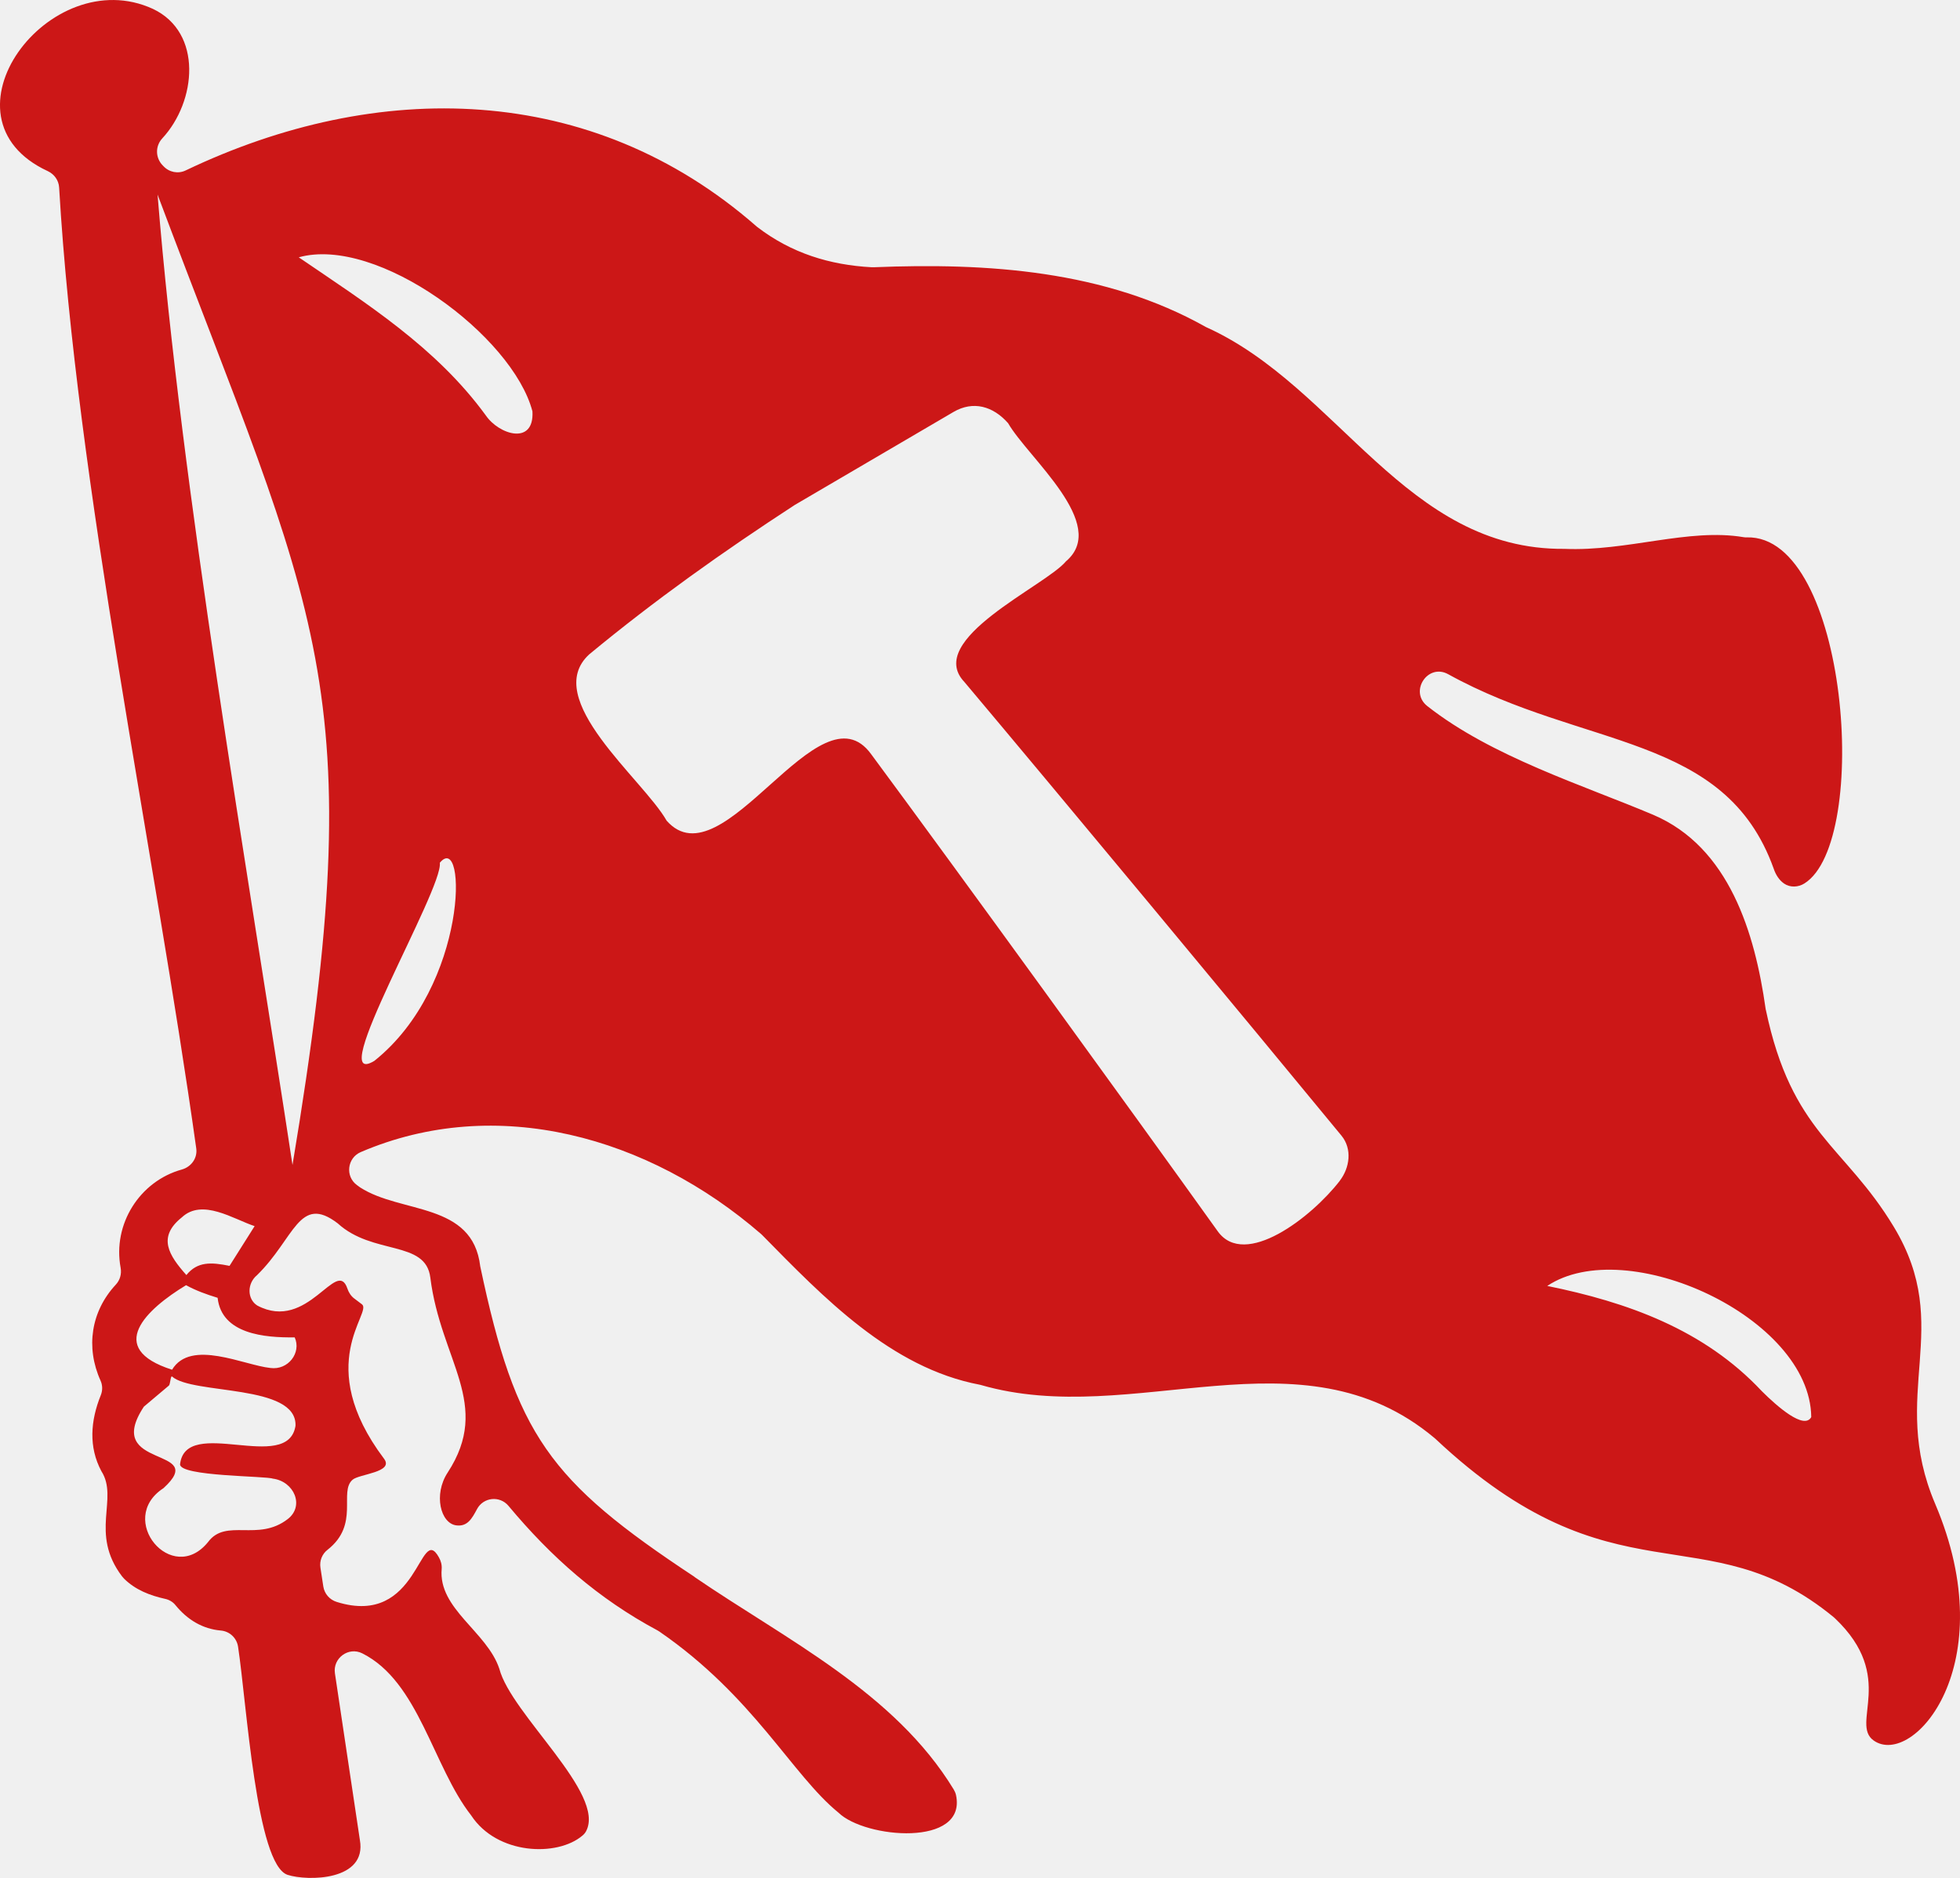
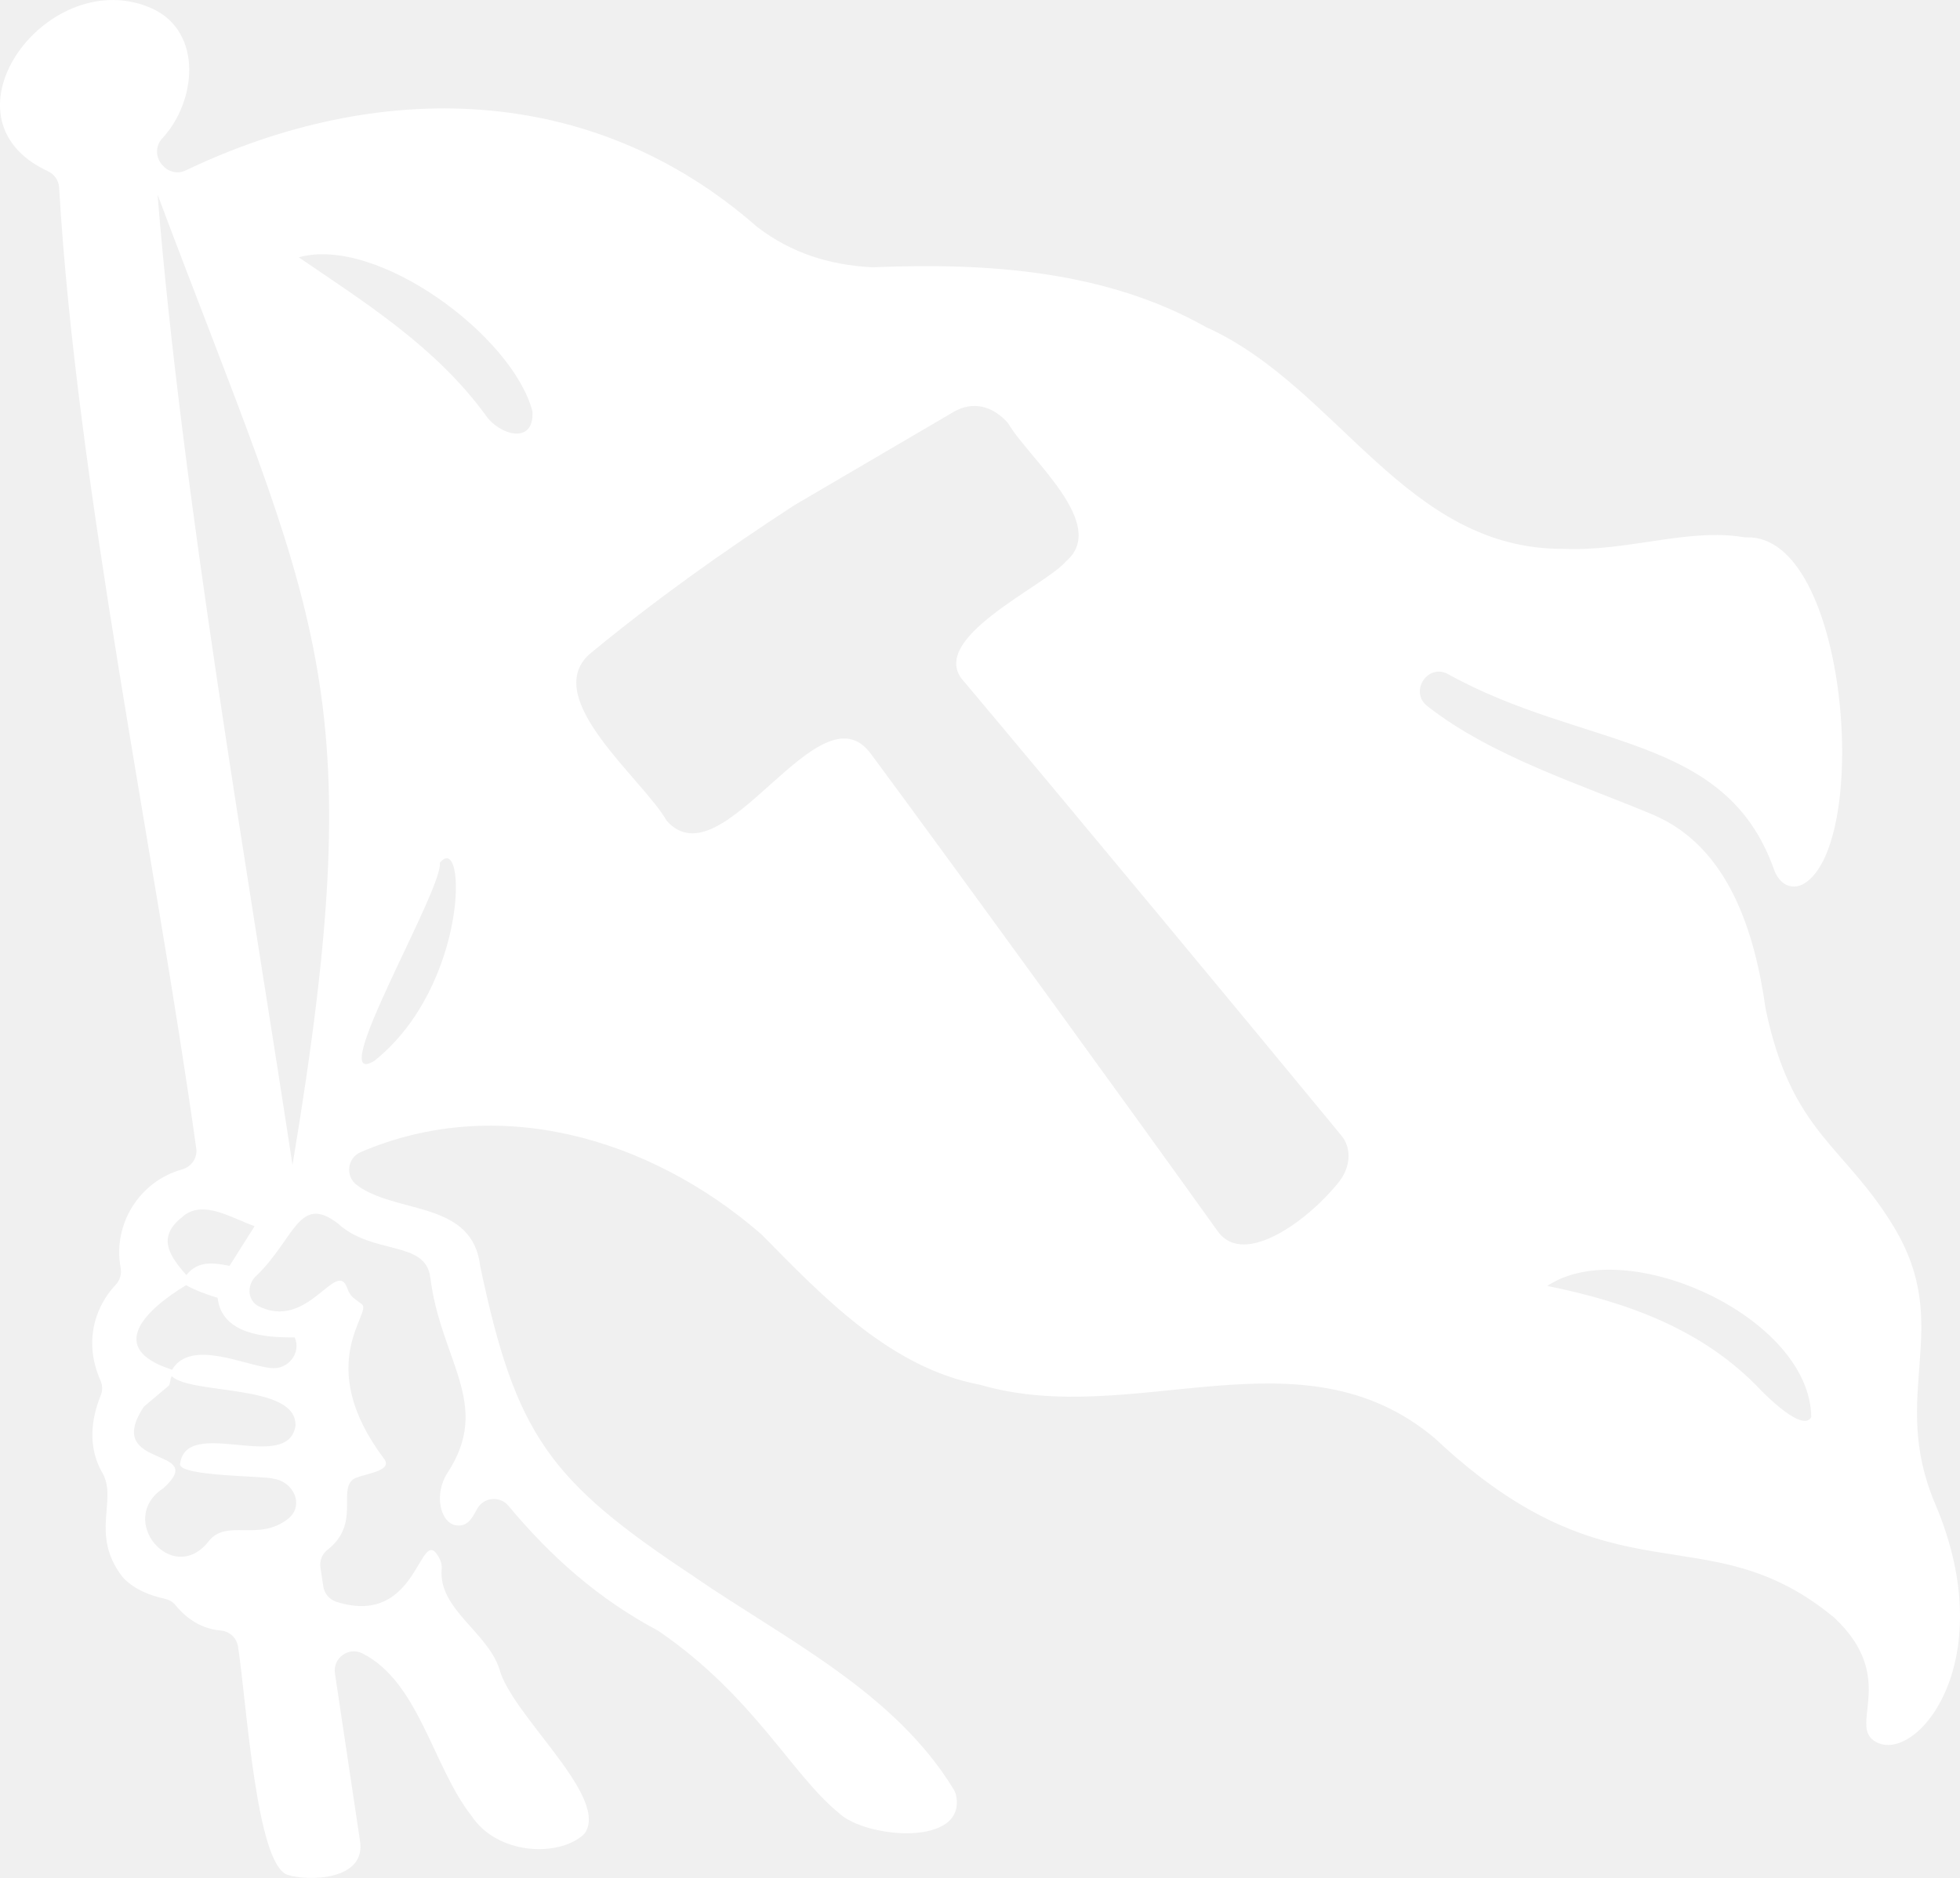
<svg xmlns="http://www.w3.org/2000/svg" id="Layer_1" version="1.1" viewBox="0 0 313.6 300.55">
  <defs>
    <style>
      .st0 {
-         fill: #cc1717;
+         fill: #fff;
      }
    </style>
  </defs>
  <path class="st0" d="M111.09,252.36c14.66,10.04,32.03,18.46,41.5,34.02.17.28.3.58.37.89,1.79,8.38-14.56,6.97-18.8,2.83-7.43-6.04-13.55-18.58-28.65-28.98-.09-.06-.19-.12-.29-.18-9.51-5.09-17.02-11.74-23.86-19.94-1.39-1.67-4.02-1.4-5.04.52-.83,1.56-1.55,2.82-3.31,2.6-2.53-.32-3.68-4.94-1.39-8.44,7.15-10.95-1.1-17.87-2.77-31.23-.75-6.02-9.2-3.53-14.81-8.66-6.19-4.75-6.9,2.42-12.93,8.3-1.59,1.32-1.59,3.81.06,4.85,8.13,4.31,12.7-7.82,14.42-2.7.21.62.57,1.18,1.09,1.57.58.43,1.23.93,1.23.93,1.75,1.32-7.92,9.5,3.54,24.72,1.63,2.17-3.96,2.43-5.03,3.35-2.27,1.95,1.2,7.15-4.03,11.23-.86.67-1.29,1.77-1.12,2.85l.46,3.01c.18,1.17,1.01,2.12,2.14,2.47,13.26,4.16,13.2-12.77,16.35-7.14.32.56.5,1.21.45,1.86-.58,6.38,7.24,10.03,9.22,15.97,1.9,7.31,17.09,19.99,13.88,26.01-.14.27-.34.5-.57.69-4.03,3.44-13.67,3.1-17.81-3.22-6.14-7.84-8.36-21.4-17.43-25.94-2.2-1.1-4.74.77-4.37,3.21l3.99,26.66c1.17,6.56-8.38,6.61-11.56,5.58-5.02-1.62-6.54-27.38-7.93-36.51-.21-1.4-1.35-2.47-2.76-2.59-2.91-.25-5.36-1.73-7.26-4.07-.41-.51-.99-.85-1.62-.99-2.51-.56-4.77-1.45-6.58-3.22-.12-.12-.24-.26-.35-.4-5.24-6.92-.48-12.42-3.3-16.83-2.06-3.85-1.75-8.06-.09-12.16.3-.75.29-1.59-.04-2.32-2.41-5.33-1.53-11.1,2.44-15.37.68-.73.95-1.72.77-2.7-1.3-6.97,3.04-13.85,9.79-15.72,1.51-.42,2.53-1.83,2.31-3.38C24.77,136.4,12.22,77.36,9.46,30c-.07-1.14-.77-2.12-1.81-2.61C-10.84,18.83,7.92-6.18,24.46,1.42c8.02,3.79,6.98,14.82,1.51,20.72-1.16,1.25-1.12,3.15.09,4.36.03.03.06.06.09.09.91.98,2.34,1.27,3.55.69,30.69-14.67,64.89-14.2,91.32,8.93.06.05.11.1.17.14,5.43,4.16,11.56,6.06,18.29,6.42.1,0,.21,0,.32,0,18.21-.74,37.04.5,53.15,9.57.05.03.1.05.15.07,21.05,9.56,31.82,35.65,57.19,35.43,10.08.43,19.86-3.36,28.69-1.87.17.03.34.04.51.03,16.2-.42,19.87,48.75,9.21,55.39-.99.62-2.27.68-3.24.02-.77-.53-1.34-1.39-1.68-2.42-7.79-21.7-30.36-19.07-52.07-31.09-3.27-1.81-6.28,2.79-3.34,5.1,10.29,8.11,25,12.68,36.14,17.4,12.18,5.18,16.28,18.96,17.98,30.99,0,.07.02.13.04.2,4.16,19.83,12.56,21.62,20.49,34.77,9.76,16.19-.93,26.6,6.61,44.32,10.96,25.77-3.58,42.26-9.83,37.88-3.83-2.68,3.69-10.16-6.18-19.54-.07-.07-.15-.14-.22-.2-20.6-16.95-35.05-1.61-63.73-28.55-.05-.05-.1-.09-.15-.13-21.43-17.99-48.13-1.4-72.59-8.49-.06-.02-.11-.03-.17-.04-14.26-2.71-25.03-14.01-34.8-23.94-.07-.07-.13-.13-.2-.19-17.98-15.59-42.34-22.41-64.04-13.1-2.17.93-2.52,3.89-.61,5.28.17.12.34.25.52.38,6.57,4.24,18,2.31,19.21,12.63,5.69,26.97,10.98,34.3,34.27,49.68ZM46.8,186.44c12.91-77.37,3.97-87.19-21.59-155.3,3.83,47.51,14.4,108.03,21.59,155.3ZM85.19,65.83c-3.17-12.09-24.84-28.16-37.39-24.65,10.77,7.35,21.96,14.37,29.92,25.29,2.12,3.12,7.79,4.85,7.47-.64ZM214.37,188.96c1.59-2.07,2.02-5.09.25-7.23-14.97-18.2-45.19-54.6-60.32-72.59-6.46-6.8,12.99-15.36,16.26-19.31,6.97-5.91-6.09-16.57-9.26-22.1-2.42-2.75-5.61-3.63-8.74-1.8l-25.41,14.89c-11.49,7.48-22.37,15.22-32.87,23.9-7.79,7.13,8.62,19.99,12.38,26.62,9.03,10.23,24.41-22.18,32.74-10.62,13.79,18.64,41.85,57.35,55.45,76.35,4.32,6,14.99-2.23,19.53-8.11ZM59.91,169.77c15.06-12.04,14.8-36.95,10.46-31.69.61,4.14-18.66,36.71-10.46,31.69ZM36.73,202.58l4.01-6.35c-3.41-1.13-8.37-4.48-11.65-1.4-3.98,3.18-2.04,6.1.73,9.23,1.77-2.19,3.96-2.07,6.91-1.47ZM289.8,226.79c-.17-15.98-29.58-29.42-42.24-20.99,12.74,2.59,25.05,6.92,34.34,16.85,2.52,2.51,6.77,6.21,7.9,4.14ZM43.26,218.93c2.85.39,5-2.45,3.89-4.9-4.8.07-11.7-.52-12.33-6.33-1.79-.54-3.53-1.18-5.05-2.02-6.31,3.82-13.04,10.08-2.24,13.53,2.99-4.97,11.49-.72,15.73-.28ZM43.68,236.65c-1.06-.46-14.99-.34-14.87-2.32.93-7.83,17.25,1.61,18.47-6.15.26-6.74-16.46-4.93-19.76-7.89-.23-.14-.28,1.27-.49,1.45l-4.01,3.38c-6.72,10.17,10.6,6.26,3.13,13.05-7.61,4.96,1.37,15.71,7.13,8.63,2.87-3.89,7.99.01,12.76-3.69,2.72-2.1,1.02-6.02-2.37-6.47Z" />
</svg>
